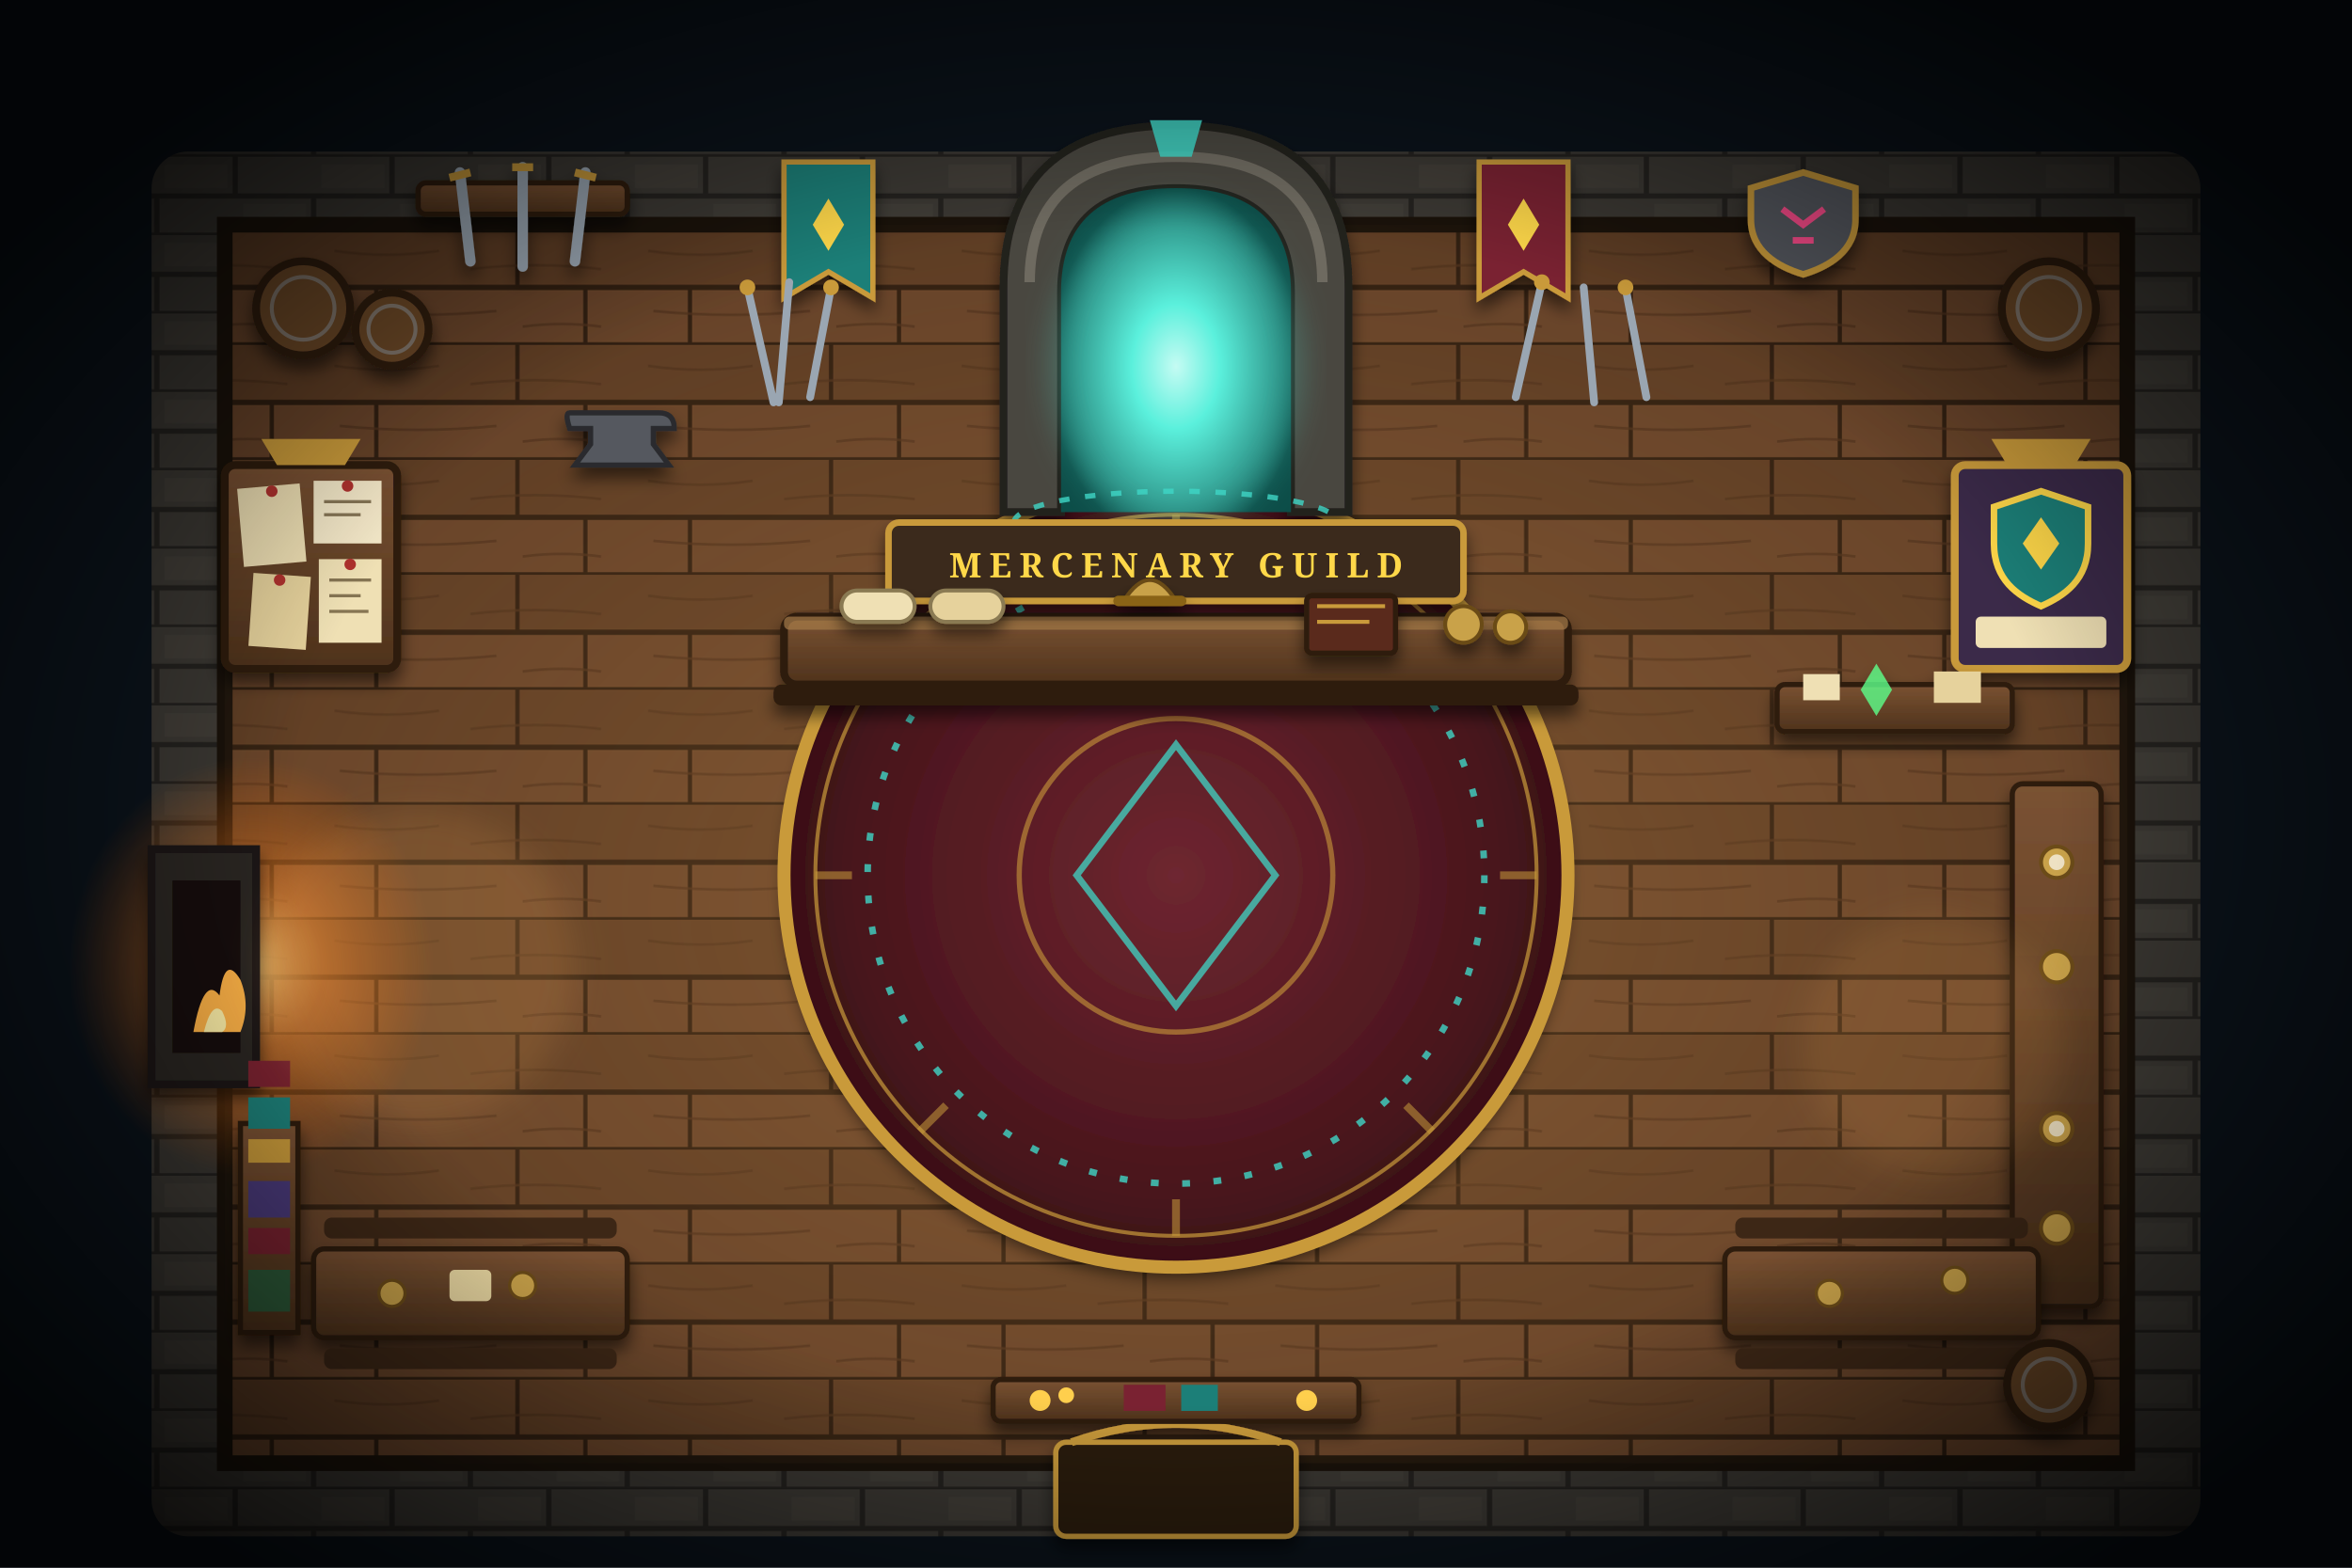
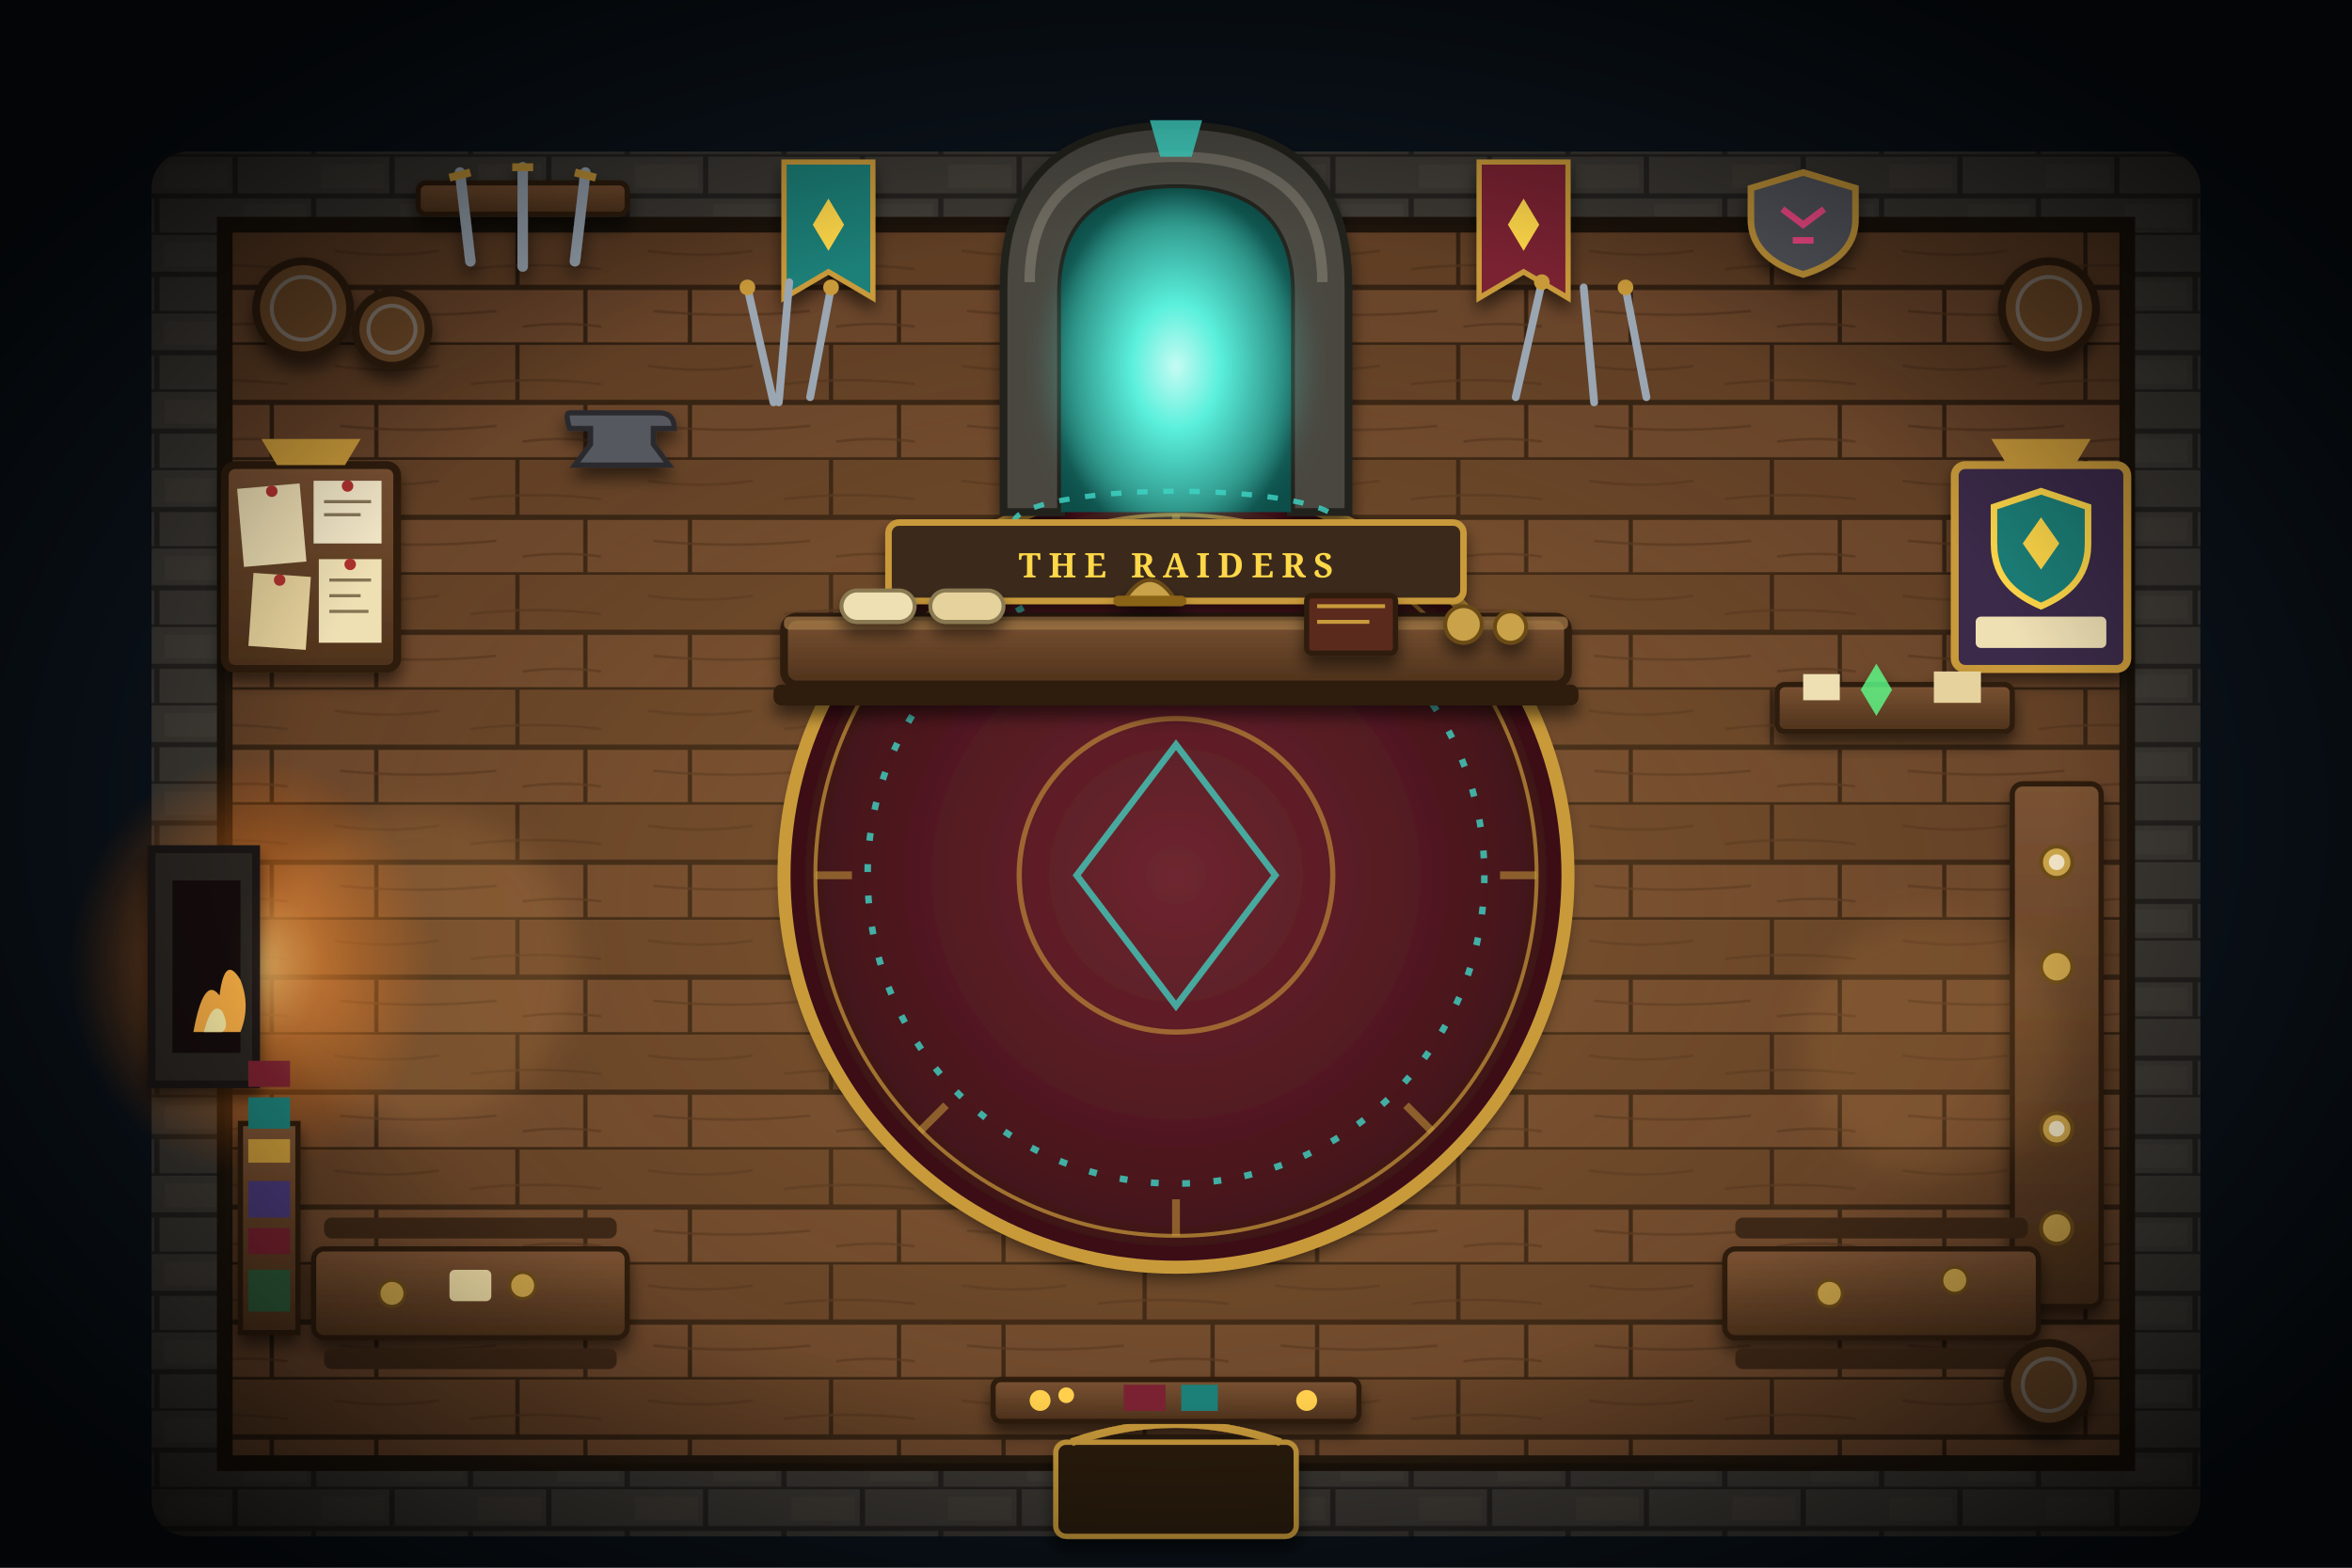
<svg xmlns="http://www.w3.org/2000/svg" viewBox="0 0 900 600" width="900" height="600">
  <defs>
    <pattern id="planks" width="120" height="44" patternUnits="userSpaceOnUse">
      <rect width="120" height="22" fill="#5b3b23" />
      <rect y="22" width="120" height="22" fill="#644128" />
      <path d="M0 22h120M0 44h120" stroke="#2e1d10" stroke-width="2" />
      <path d="M78 0v22M24 22v22M104 22v22" stroke="#2e1d10" stroke-width="1.6" />
      <path d="M8 8q20 3 40 0M60 15q25 -3 50 0M10 31q30 3 60 0M80 37q15 -2 30 0" stroke="#4b2f1b" stroke-width="1" fill="none" opacity=".7" />
    </pattern>
    <pattern id="stone" width="60" height="30" patternUnits="userSpaceOnUse">
      <rect width="60" height="30" fill="#3b3833" />
      <path d="M0 15h60M0 30h60M30 0v15M0 15v15M60 15v15" stroke="#24221f" stroke-width="2" />
      <rect x="3" y="3" width="24" height="9" fill="#45413b" opacity=".6" />
      <rect x="33" y="18" width="24" height="9" fill="#45413b" opacity=".5" />
    </pattern>
    <radialGradient id="warm" cx="50%" cy="55%" r="60%">
      <stop offset="0" stop-color="#ffb35c" stop-opacity=".22" />
      <stop offset="1" stop-color="#ffb35c" stop-opacity="0" />
    </radialGradient>
    <radialGradient id="fire" cx="50%" cy="50%" r="50%">
      <stop offset="0" stop-color="#ffd27a" stop-opacity=".85" />
      <stop offset=".4" stop-color="#ff8a2a" stop-opacity=".45" />
      <stop offset="1" stop-color="#ff6a00" stop-opacity="0" />
    </radialGradient>
    <radialGradient id="gate" cx="50%" cy="55%" r="55%">
      <stop offset="0" stop-color="#e8fffb" />
      <stop offset=".35" stop-color="#5af0dc" />
      <stop offset="1" stop-color="#0c4d48" />
    </radialGradient>
    <radialGradient id="vig" cx="50%" cy="52%" r="62%">
      <stop offset=".6" stop-color="#000" stop-opacity="0" />
      <stop offset="1" stop-color="#000" stop-opacity=".75" />
    </radialGradient>
    <radialGradient id="rug" cx="50%" cy="50%" r="50%">
      <stop offset="0" stop-color="#6e2630" />
      <stop offset=".8" stop-color="#4a161d" />
      <stop offset="1" stop-color="#3a1016" />
    </radialGradient>
    <linearGradient id="wood" x1="0" y1="0" x2="0" y2="1">
      <stop offset="0" stop-color="#7a5232" />
      <stop offset="1" stop-color="#4e321c" />
    </linearGradient>
    <filter id="soft">
      <feGaussianBlur stdDeviation="6" />
    </filter>
    <filter id="shadow" x="-20%" y="-20%" width="140%" height="160%">
      <feDropShadow dx="0" dy="4" stdDeviation="3" flood-color="#000" flood-opacity=".55" />
    </filter>
  </defs>
  <rect width="900" height="600" fill="#0b131b" />
  <rect x="58" y="58" width="784" height="530" rx="14" fill="url(#stone)" />
  <rect x="86" y="86" width="728" height="474" fill="url(#planks)" />
  <rect x="86" y="86" width="728" height="474" fill="none" stroke="#1a120a" stroke-width="6" />
  <rect x="86" y="86" width="728" height="474" fill="url(#warm)" />
  <g filter="url(#shadow)">
    <circle cx="450" cy="335" r="150" fill="url(#rug)" />
  </g>
  <circle cx="450" cy="335" r="150" fill="none" stroke="#c99a3a" stroke-width="5" />
  <circle cx="450" cy="335" r="138" fill="none" stroke="#c99a3a" stroke-width="1.5" opacity=".7" />
  <circle cx="450" cy="335" r="118" fill="none" stroke="#3fd6c6" stroke-width="2.5" stroke-dasharray="3 9" opacity=".8" />
  <circle cx="450" cy="335" r="60" fill="none" stroke="#c99a3a" stroke-width="2" opacity=".6" />
  <path d="M450 285 488 335 450 385 412 335Z" fill="none" stroke="#3fd6c6" stroke-width="2.5" opacity=".75" />
  <g stroke="#c99a3a" stroke-width="3" opacity=".55">
    <path d="M450 197v14M450 459v14M312 335h14M574 335h14M352 237l10 10M538 423l10 10M548 237l-10 10M362 423l-10 10" />
  </g>
  <g filter="url(#shadow)">
    <path d="M384 196V110q0-62 66-62t66 62v86h-22v-84q0-40-44-40t-44 40v84z" fill="#4a4740" stroke="#24221f" stroke-width="3" />
    <path d="M394 108q0-48 56-48t56 48" fill="none" stroke="#6e6a60" stroke-width="4" />
    <path d="M440 46h20l-4 14h-12z" fill="#3fd6c6" opacity=".9" />
  </g>
  <path d="M406 196v-84q0-40 44-40t44 40v84z" fill="url(#gate)" />
  <ellipse cx="450" cy="140" rx="48" ry="62" fill="#5af0dc" opacity=".25" filter="url(#soft)" />
  <ellipse cx="450" cy="200" rx="62" ry="12" fill="none" stroke="#3fd6c6" stroke-width="2" stroke-dasharray="4 6" opacity=".8" />
  <g filter="url(#shadow)">
    <path d="M300 62h34v52l-17-10-17 10z" fill="#1d7f78" stroke="#c99a3a" stroke-width="2" />
    <path d="M566 62h34v52l-17-10-17 10z" fill="#7a2230" stroke="#c99a3a" stroke-width="2" />
  </g>
  <path d="M317 76l6 10-6 10-6-10z" fill="#ffd84a" />
  <path d="M583 76l6 10-6 10-6-10z" fill="#ffd84a" />
  <g filter="url(#shadow)">
    <rect x="86" y="178" width="66" height="78" rx="4" fill="url(#wood)" stroke="#2e1d10" stroke-width="3" />
    <rect x="92" y="186" width="24" height="30" fill="#efe0b4" transform="rotate(-5 104 201)" />
    <rect x="120" y="184" width="26" height="24" fill="#f4e8c8" />
    <rect x="96" y="220" width="22" height="28" fill="#e6d29c" transform="rotate(4 107 234)" />
    <rect x="122" y="214" width="24" height="32" fill="#efe0b4" />
    <g fill="#b0302f">
      <circle cx="104" cy="188" r="2.2" />
      <circle cx="133" cy="186" r="2.2" />
      <circle cx="107" cy="222" r="2.2" />
      <circle cx="134" cy="216" r="2.2" />
    </g>
    <g stroke="#6b5a3a" stroke-width="1.2" opacity=".8">
      <path d="M124 192h18M124 197h14M126 222h16M126 228h12M126 234h15" />
    </g>
  </g>
  <path d="M100 168h38l-6 10h-26z" fill="#c99a3a" />
  <g filter="url(#shadow)">
    <rect x="748" y="178" width="66" height="78" rx="4" fill="#3a2a4a" stroke="#c99a3a" stroke-width="3" />
    <path d="M781 188l18 6v14c0 14-9 20-18 24-9-4-18-10-18-24v-14z" fill="#1d7f78" stroke="#ffd84a" stroke-width="2.5" />
    <path d="M781 198l7 10-7 10-7-10z" fill="#ffd84a" />
    <rect x="756" y="236" width="50" height="12" rx="2" fill="#efe0b4" />
  </g>
  <path d="M762 168h38l-6 10h-26z" fill="#c99a3a" />
  <g filter="url(#shadow)">
    <rect x="160" y="70" width="80" height="12" rx="3" fill="url(#wood)" stroke="#2e1d10" stroke-width="2" />
    <path d="M176 66l4 34M200 64v38M224 66l-4 34" stroke="#9aa6b2" stroke-width="4" stroke-linecap="round" />
    <path d="M196 64h8M172 68l8-2M220 66l8 2" stroke="#c99a3a" stroke-width="3" />
    <path d="M690 66l20 6v12c0 12-10 18-20 21-10-3-20-9-20-21v-12z" fill="#55595e" stroke="#c99a3a" stroke-width="2.5" />
    <path d="M682 80l8 6 8-6M686 92h8" stroke="#ff4d8d" stroke-width="2.5" fill="none" />
  </g>
  <ellipse cx="96" cy="370" rx="70" ry="80" fill="url(#fire)" />
  <g filter="url(#shadow)">
    <rect x="58" y="325" width="40" height="90" fill="#2a2724" stroke="#1a1816" stroke-width="3" />
    <rect x="66" y="337" width="26" height="66" fill="#140c08" />
  </g>
  <path d="M74 395q4-22 10-14q2-16 8-6q4 10 0 20z" fill="#ffb347" />
  <path d="M78 395q3-12 7-8q3 6 0 8z" fill="#fff1a8" />
  <g filter="url(#shadow)">
    <rect x="300" y="236" width="300" height="26" rx="5" fill="url(#wood)" stroke="#2e1d10" stroke-width="3" />
    <rect x="300" y="236" width="300" height="5" rx="2" fill="#a57a48" opacity=".7" />
    <rect x="296" y="262" width="308" height="8" rx="3" fill="#2e1d10" />
  </g>
  <g filter="url(#shadow)">
    <rect x="340" y="200" width="220" height="30" rx="4" fill="#3b2a1a" stroke="#c99a3a" stroke-width="2.5" />
-     <text x="450" y="221" text-anchor="middle" font-family="Georgia, serif" font-weight="700" font-size="13" letter-spacing="3" fill="#ffd84a">MERCENARY GUILD</text>
+     <text x="450" y="221" text-anchor="middle" font-family="Georgia, serif" font-weight="700" font-size="13" letter-spacing="3" fill="#ffd84a">THE RAIDERS</text>
  </g>
  <g filter="url(#shadow)">
    <rect x="322" y="226" width="28" height="12" rx="6" fill="#efe0b4" stroke="#8a7a52" stroke-width="1.5" />
    <rect x="356" y="226" width="28" height="12" rx="6" fill="#e6d29c" stroke="#8a7a52" stroke-width="1.5" />
    <rect x="500" y="228" width="34" height="22" rx="2" fill="#5a2a1a" stroke="#2e1d10" stroke-width="2" />
    <path d="M504 232h26M504 238h20" stroke="#c99a3a" stroke-width="1.5" />
    <circle cx="560" cy="239" r="7" fill="#c9a24a" stroke="#6b4b18" stroke-width="1.5" />
    <circle cx="578" cy="240" r="6" fill="#c9a24a" stroke="#6b4b18" stroke-width="1.5" />
  </g>
  <g filter="url(#shadow)">
    <path d="M430 230q10-16 20 0z" fill="#c9a24a" stroke="#6b4b18" stroke-width="1.5" />
    <rect x="426" y="228" width="28" height="4" rx="2" fill="#8a6418" />
  </g>
  <g stroke="#9aa6b2" stroke-width="3" stroke-linecap="round">
    <path d="M286 110l10 44M302 108l-4 46M318 110l-8 42" />
    <path d="M590 108l-10 44M606 110l4 44M622 110l8 42" />
  </g>
  <g fill="#c99a3a">
    <circle cx="286" cy="110" r="3" />
    <circle cx="318" cy="110" r="3" />
    <circle cx="590" cy="108" r="3" />
    <circle cx="622" cy="110" r="3" />
  </g>
  <g filter="url(#shadow)">
    <rect x="770" y="300" width="34" height="200" rx="4" fill="url(#wood)" stroke="#2e1d10" stroke-width="2" />
  </g>
  <g fill="#c9a24a" stroke="#6b4b18" stroke-width="1.5">
    <circle cx="787" cy="330" r="6" />
    <circle cx="787" cy="370" r="6" />
    <circle cx="787" cy="432" r="6" />
    <circle cx="787" cy="470" r="6" />
  </g>
  <g fill="#f4ecd8" opacity=".85">
    <circle cx="787" cy="330" r="3" />
    <circle cx="787" cy="432" r="3" />
  </g>
  <g filter="url(#shadow)">
    <rect x="120" y="478" width="120" height="34" rx="4" fill="url(#wood)" stroke="#2e1d10" stroke-width="2" />
    <rect x="660" y="478" width="120" height="34" rx="4" fill="url(#wood)" stroke="#2e1d10" stroke-width="2" />
  </g>
  <g fill="#3d2716">
    <rect x="124" y="466" width="112" height="8" rx="3" />
    <rect x="124" y="516" width="112" height="8" rx="3" />
    <rect x="664" y="466" width="112" height="8" rx="3" />
    <rect x="664" y="516" width="112" height="8" rx="3" />
  </g>
  <g fill="#c9a24a" stroke="#6b4b18" stroke-width="1.2">
    <circle cx="150" cy="495" r="5" />
    <circle cx="200" cy="492" r="5" />
    <circle cx="700" cy="495" r="5" />
    <circle cx="748" cy="490" r="5" />
  </g>
  <rect x="172" y="486" width="16" height="12" rx="2" fill="#e8d6a0" />
  <g filter="url(#shadow)">
    <circle cx="116" cy="118" r="18" fill="#6b4626" stroke="#2e1d10" stroke-width="3" />
    <circle cx="150" cy="126" r="14" fill="#6b4626" stroke="#2e1d10" stroke-width="3" />
    <circle cx="784" cy="118" r="18" fill="#6b4626" stroke="#2e1d10" stroke-width="3" />
    <circle cx="784" cy="530" r="16" fill="#6b4626" stroke="#2e1d10" stroke-width="3" />
  </g>
  <g fill="none" stroke="#8a8a8a" stroke-width="1.5" opacity=".7">
    <circle cx="116" cy="118" r="12" />
    <circle cx="150" cy="126" r="9" />
    <circle cx="784" cy="118" r="12" />
    <circle cx="784" cy="530" r="10" />
  </g>
  <g filter="url(#shadow)">
    <path d="M218 158h34q6 0 6 6h-8v6l6 8h-36l6-8v-6h-8q-2-6 0-6z" fill="#55595e" stroke="#2a2c2f" stroke-width="2" />
    <rect x="92" y="430" width="22" height="80" fill="url(#wood)" stroke="#2e1d10" stroke-width="2" />
  </g>
  <g>
    <rect x="95" y="406" width="16" height="10" fill="#7a2230" />
    <rect x="95" y="420" width="16" height="12" fill="#1d7f78" />
    <rect x="95" y="436" width="16" height="9" fill="#c99a3a" />
    <rect x="95" y="452" width="16" height="14" fill="#4a3a7a" />
    <rect x="95" y="470" width="16" height="10" fill="#7a2230" />
    <rect x="95" y="486" width="16" height="16" fill="#2e5c3a" />
  </g>
  <g filter="url(#shadow)">
    <rect x="680" y="262" width="90" height="18" rx="3" fill="url(#wood)" stroke="#2e1d10" stroke-width="2" />
    <rect x="690" y="258" width="14" height="10" fill="#efe0b4" />
    <rect x="740" y="257" width="18" height="12" fill="#e6d29c" />
    <path d="M718 254l6 10-6 10-6-10z" fill="#5dff8a" opacity=".8" />
  </g>
  <g filter="url(#shadow)">
    <rect x="404" y="552" width="92" height="36" rx="4" fill="#2a1a10" stroke="#c99a3a" stroke-width="2" />
    <path d="M410 552q40-14 80 0" fill="none" stroke="#c99a3a" stroke-width="3" />
    <rect x="380" y="528" width="140" height="16" rx="3" fill="url(#wood)" stroke="#2e1d10" stroke-width="2" />
    <g fill="#ffcf4d">
      <circle cx="398" cy="536" r="4" />
      <circle cx="408" cy="534" r="3" />
      <circle cx="500" cy="536" r="4" />
    </g>
    <rect x="430" y="530" width="16" height="10" fill="#7a2230" />
    <rect x="452" y="530" width="14" height="10" fill="#1d7f78" />
  </g>
  <g filter="url(#soft)" opacity=".5">
    <circle cx="160" cy="370" r="60" fill="#ffb35c" opacity=".25" />
    <circle cx="740" cy="400" r="50" fill="#ffb35c" opacity=".2" />
  </g>
  <rect width="900" height="600" fill="url(#vig)" />
</svg>
